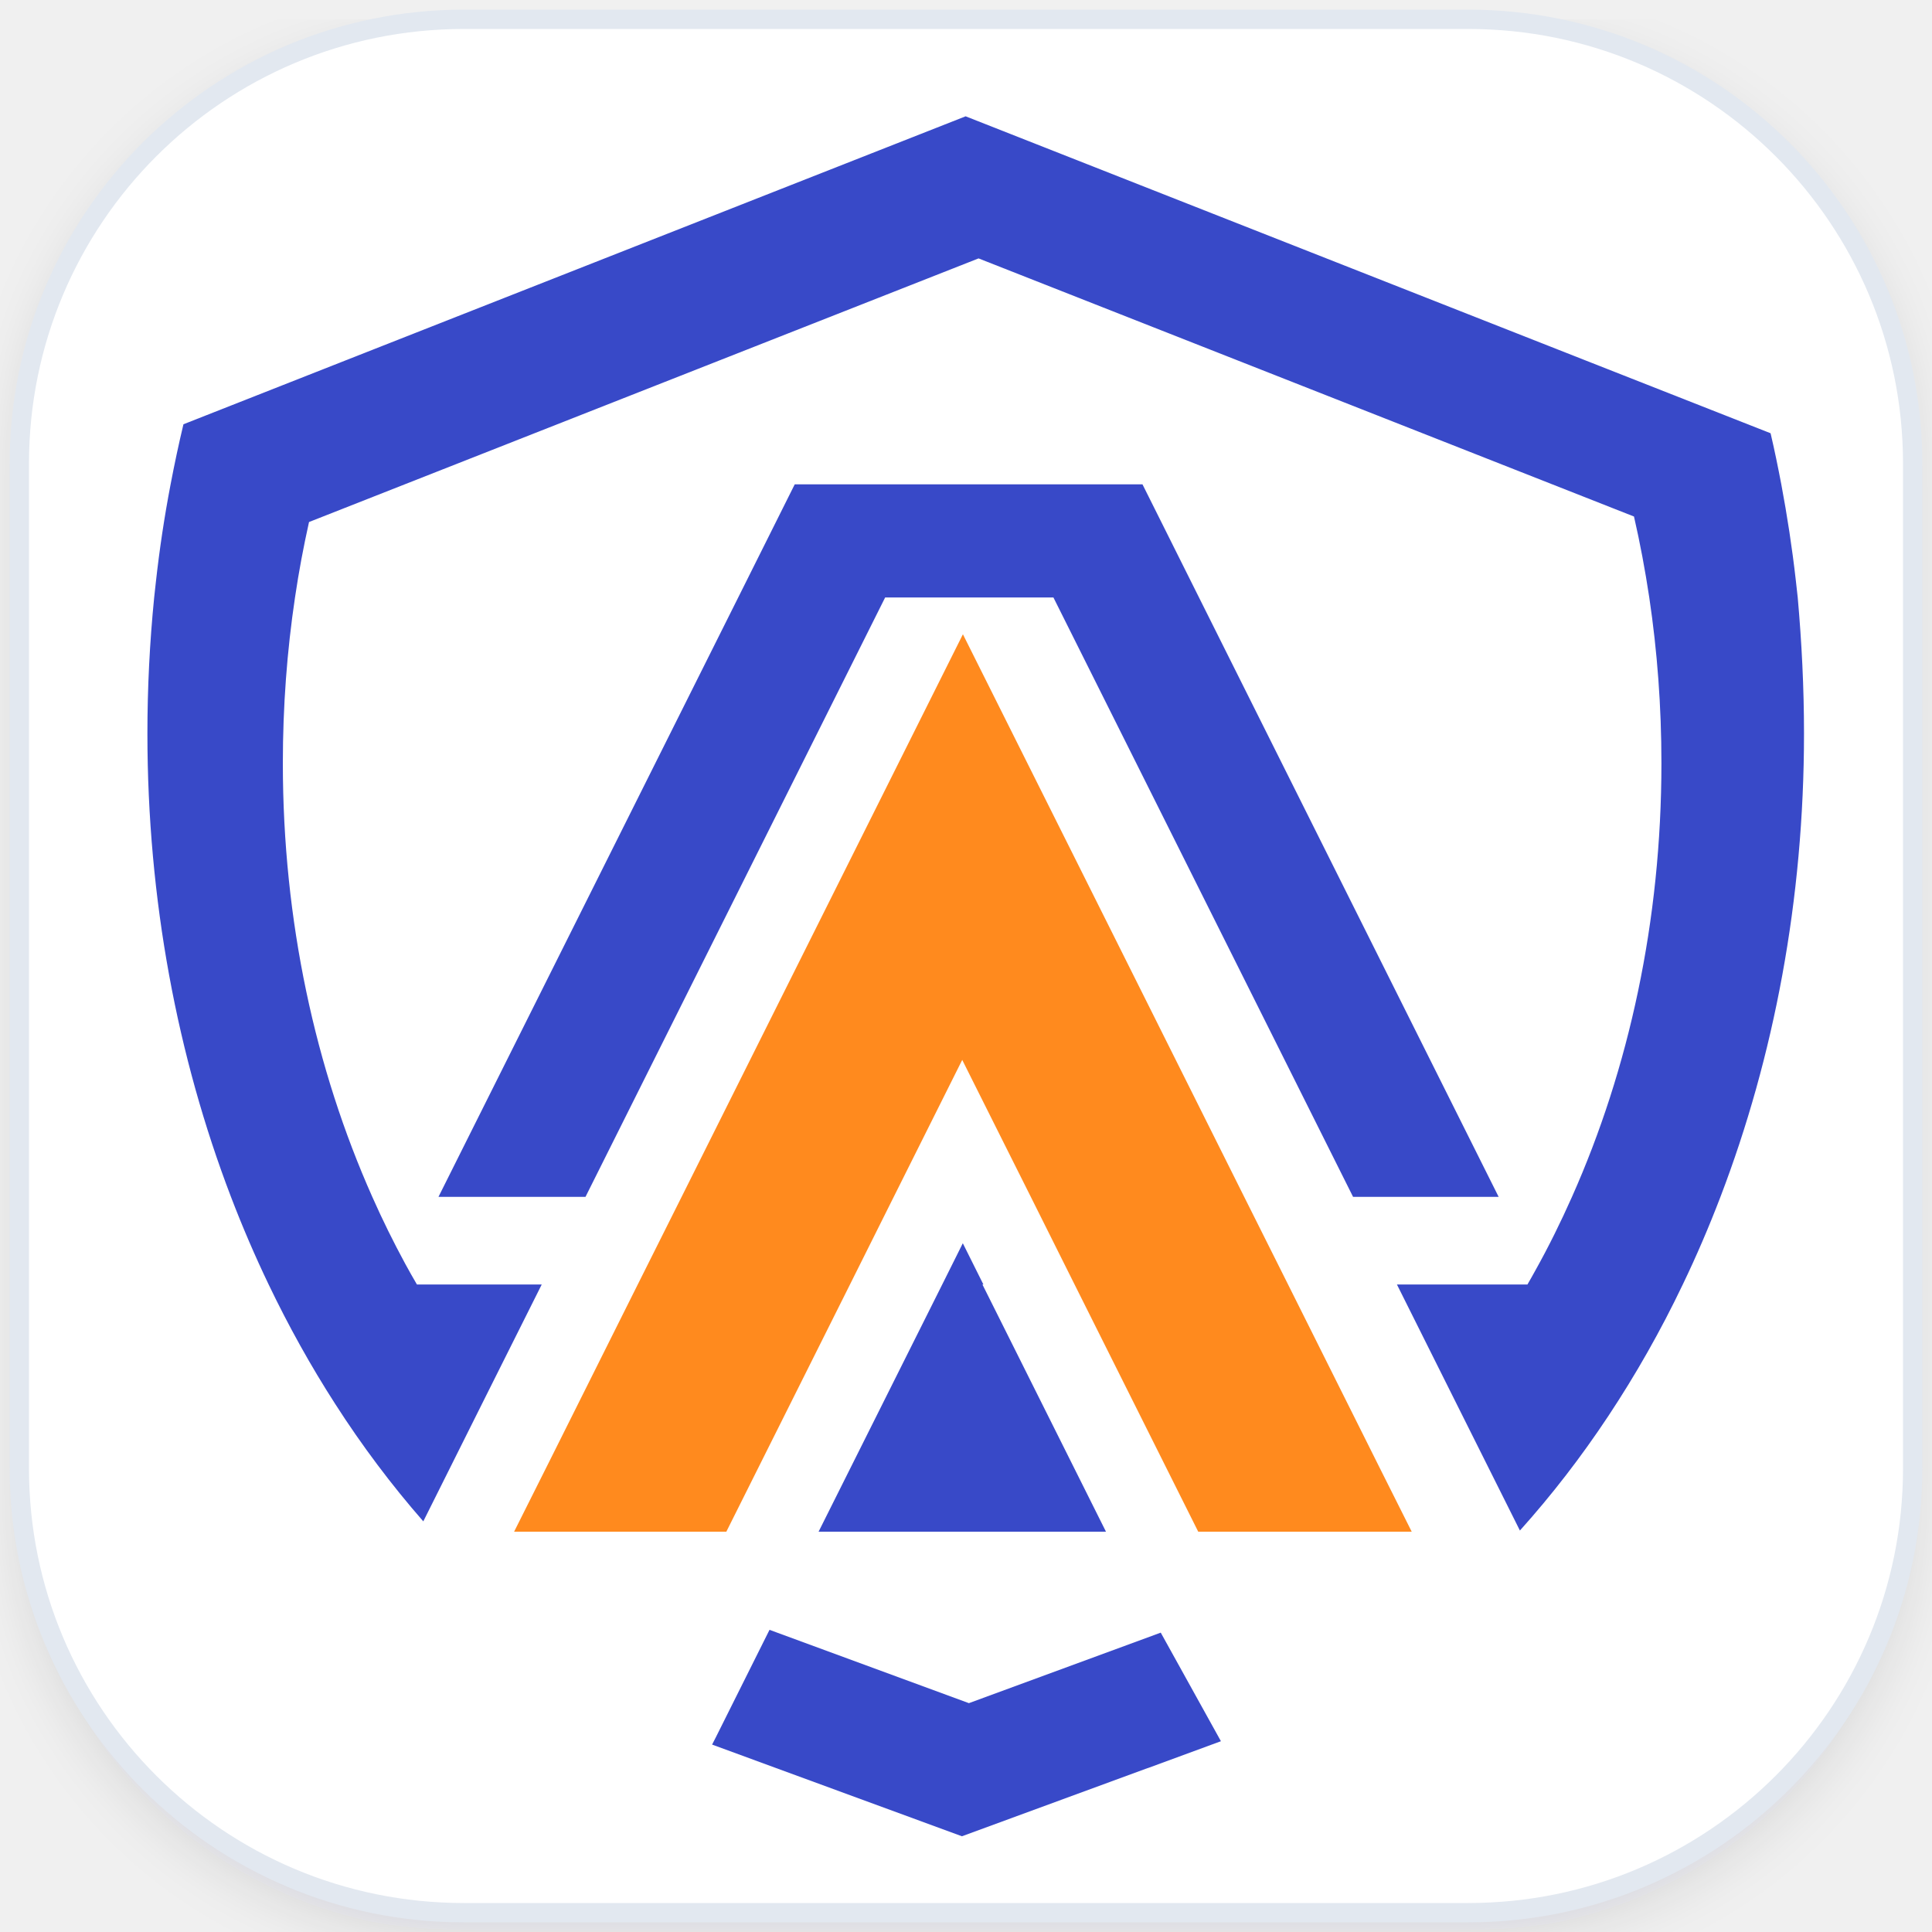
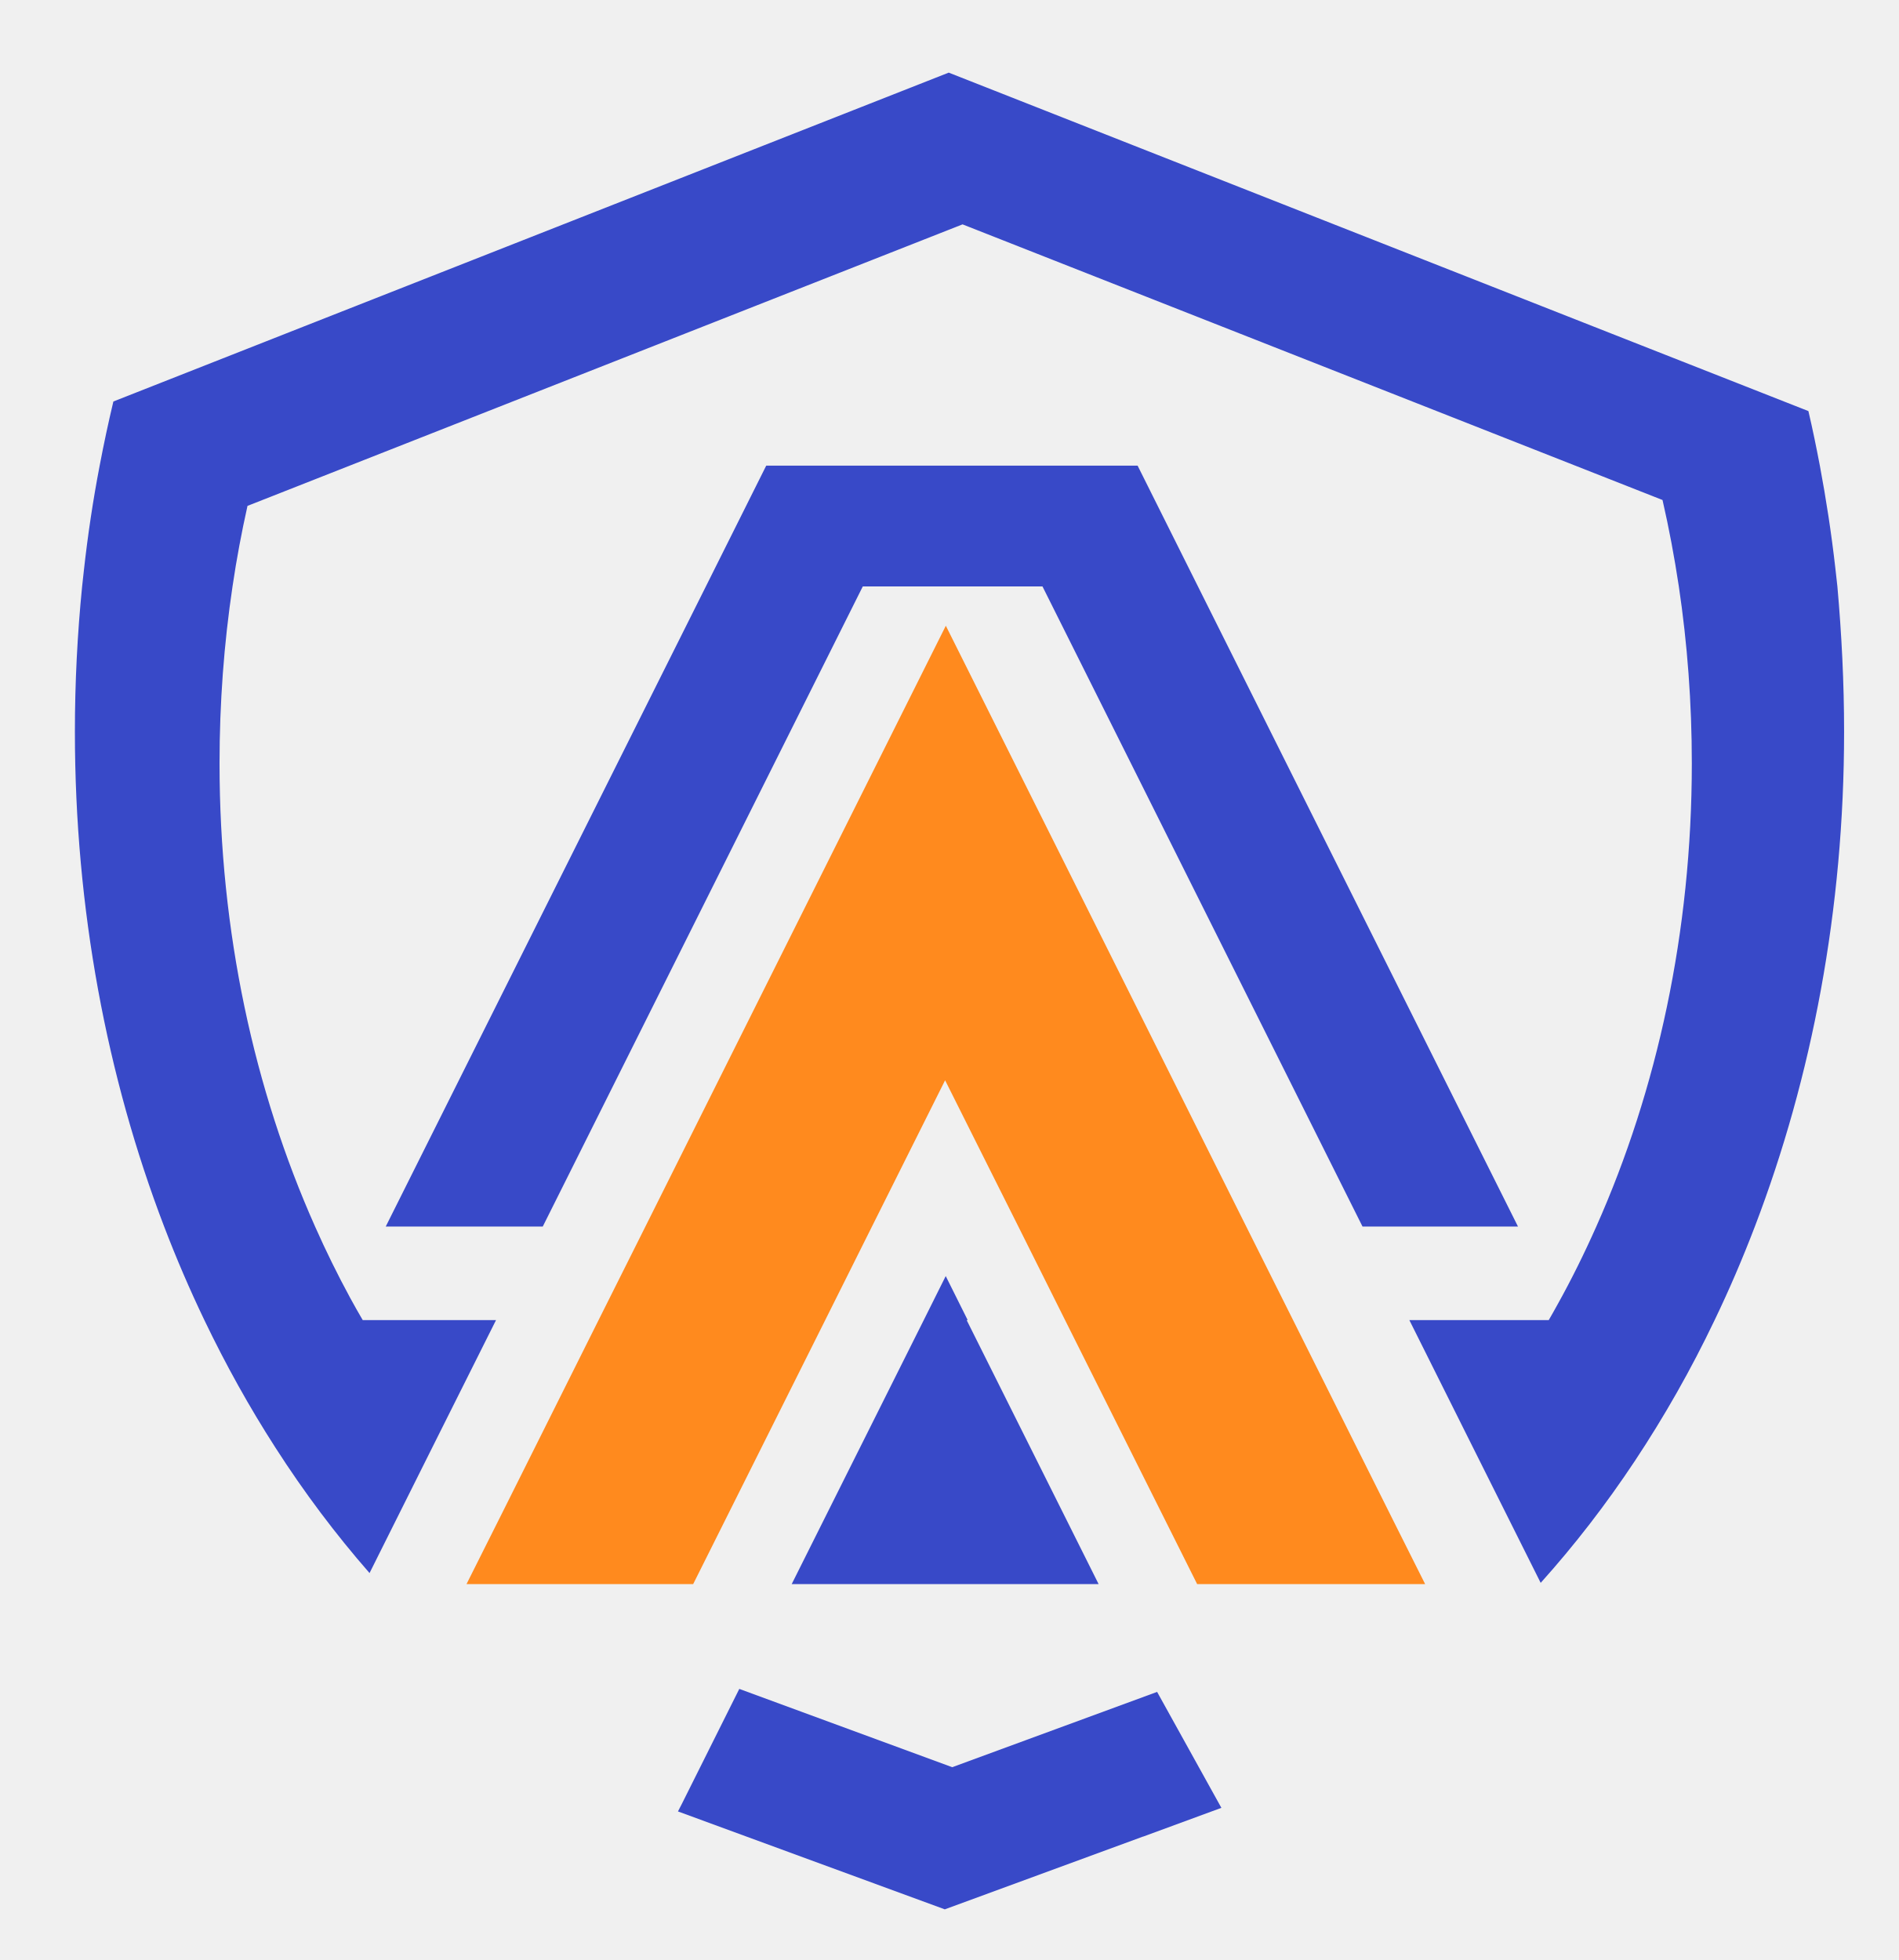
- <svg xmlns="http://www.w3.org/2000/svg" viewBox="90 20 200 200" width="100%" height="100%">
-   <defs>
-     <filter id="subtle-shadow" x="-10%" y="-10%" width="120%" height="120%">
-       <feDropShadow dx="0" dy="2" stdDeviation="3" flood-color="#0F172A" flood-opacity="0.12" />
-     </filter>
-   </defs>
-   <rect x="92" y="22" width="196" height="196" rx="46" fill="#FFFFFF" filter="url(#subtle-shadow)" />
-   <rect x="92" y="22" width="196" height="196" rx="46" fill="none" stroke="#E2E8F0" stroke-width="2" />
+ <svg xmlns="http://www.w3.org/2000/svg" viewBox="98 25 184 190" width="100%" height="100%">
  <g>
    <path fill="#3849C8" d="M276.75,95.93c0,17.21-3.11,33.49-8.65,47.97c-1.19,3.11-2.49,6.14-3.9,9.07c-2.29,4.8-4.88,9.35-7.71,13.62       c-2.81,4.24-5.87,8.2-9.15,11.85l-7.03-14.06l-5.7-11.41h13.51c0.28-0.49,0.56-0.97,0.83-1.47c1.36-2.44,2.62-4.99,3.78-7.6       c5.9-13.25,9.26-28.57,9.26-44.9c0-5.86-0.43-11.6-1.26-17.16c-0.43-2.84-0.95-5.63-1.58-8.37l-8.48-3.34l-59.37-23.38       l-59.38,23.38l-9.93,3.91c-0.57,2.55-1.06,5.15-1.45,7.8c-0.83,5.55-1.26,11.29-1.26,17.16c0,16.33,3.36,31.65,9.26,44.9       c1.05,2.37,2.19,4.68,3.4,6.91c0.4,0.73,0.8,1.45,1.22,2.16h12.92l-5.48,10.95l-6.78,13.57c-3.28-3.75-6.34-7.82-9.13-12.17       c-2.51-3.9-4.81-8.03-6.88-12.35c-1.41-2.94-2.71-5.96-3.9-9.07c-5.54-14.48-8.65-30.76-8.65-47.97c0-4.77,0.24-9.47,0.7-14.08       c0.05-0.52,0.11-1.03,0.17-1.55c0.38-3.44,0.89-6.83,1.53-10.16c0.4-2.1,0.84-4.17,1.33-6.22l18.48-7.28l44.48-17.51l18.01-7.09       l19.37,7.63l44.8,17.64l19.16,7.54c0.41,1.74,0.77,3.51,1.11,5.29c0.61,3.25,1.12,6.56,1.5,9.92c0.07,0.6,0.13,1.19,0.2,1.79       C276.51,86.46,276.75,91.16,276.75,95.93z" />
    <polygon fill="#3849C8" points="204.49,178.56 174.74,178.56 187.54,152.97 189.67,148.7 191.8,152.97 191.7,152.97" />
    <polygon fill="#FF8A1E" points="236.14,178.56 214.04,178.56 201.24,152.97 196.71,143.9 194.39,139.27 189.61,129.72 184.84,139.26        182.52,143.9 177.99,152.97 165.19,178.56 143.22,178.56 146.98,171.06 156.02,152.97 160.56,143.9 189.68,85.66 205.44,117.17        218.8,143.9 223.34,152.97 233,172.3" />
    <polygon fill="#3849C8" points="245.14,143.9 230.07,143.9 199.05,81.85 181.63,81.85 150.61,143.9 135.39,143.9 166.42,81.85        172.27,70.14 208.27,70.14 214.12,81.85" />
    <polygon fill="#3849C8" points="216.39,200.25 208.83,203.03 208.78,203.04 189.58,210.09 163.72,200.6 163.72,200.59 164.08,199.89        169.66,188.72 190.3,196.31 210.16,189.01" />
  </g>
</svg>
